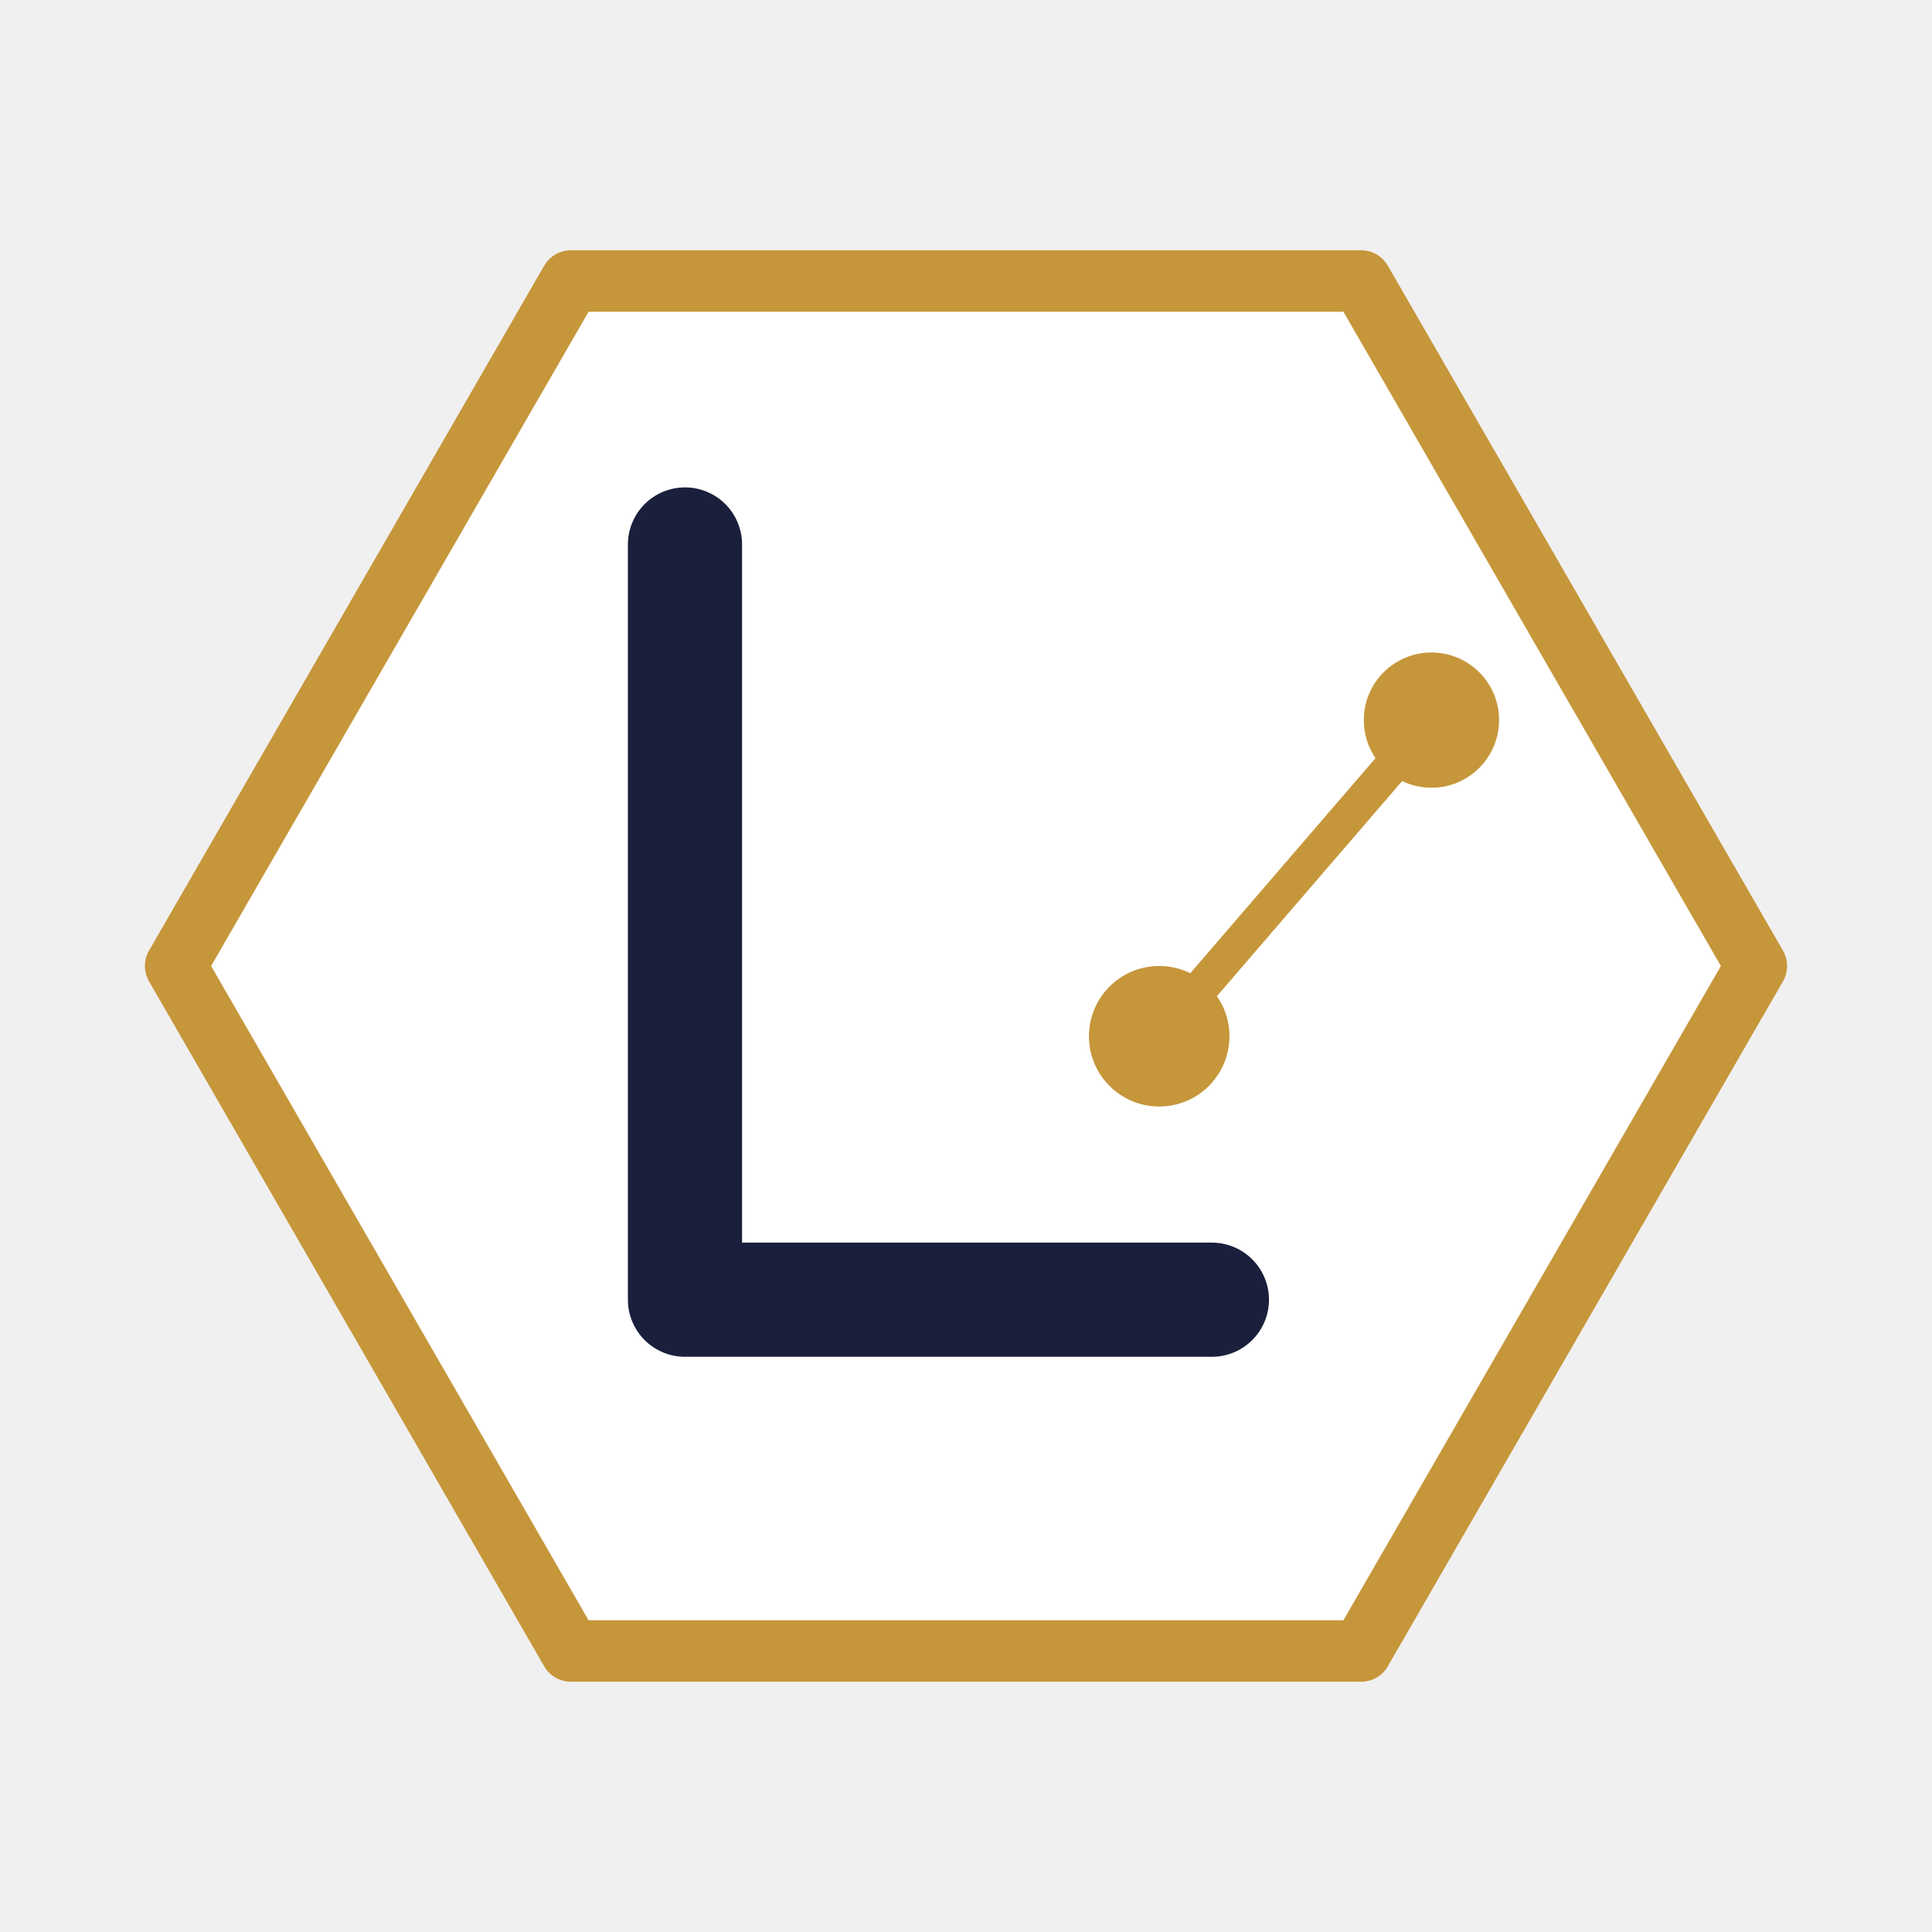
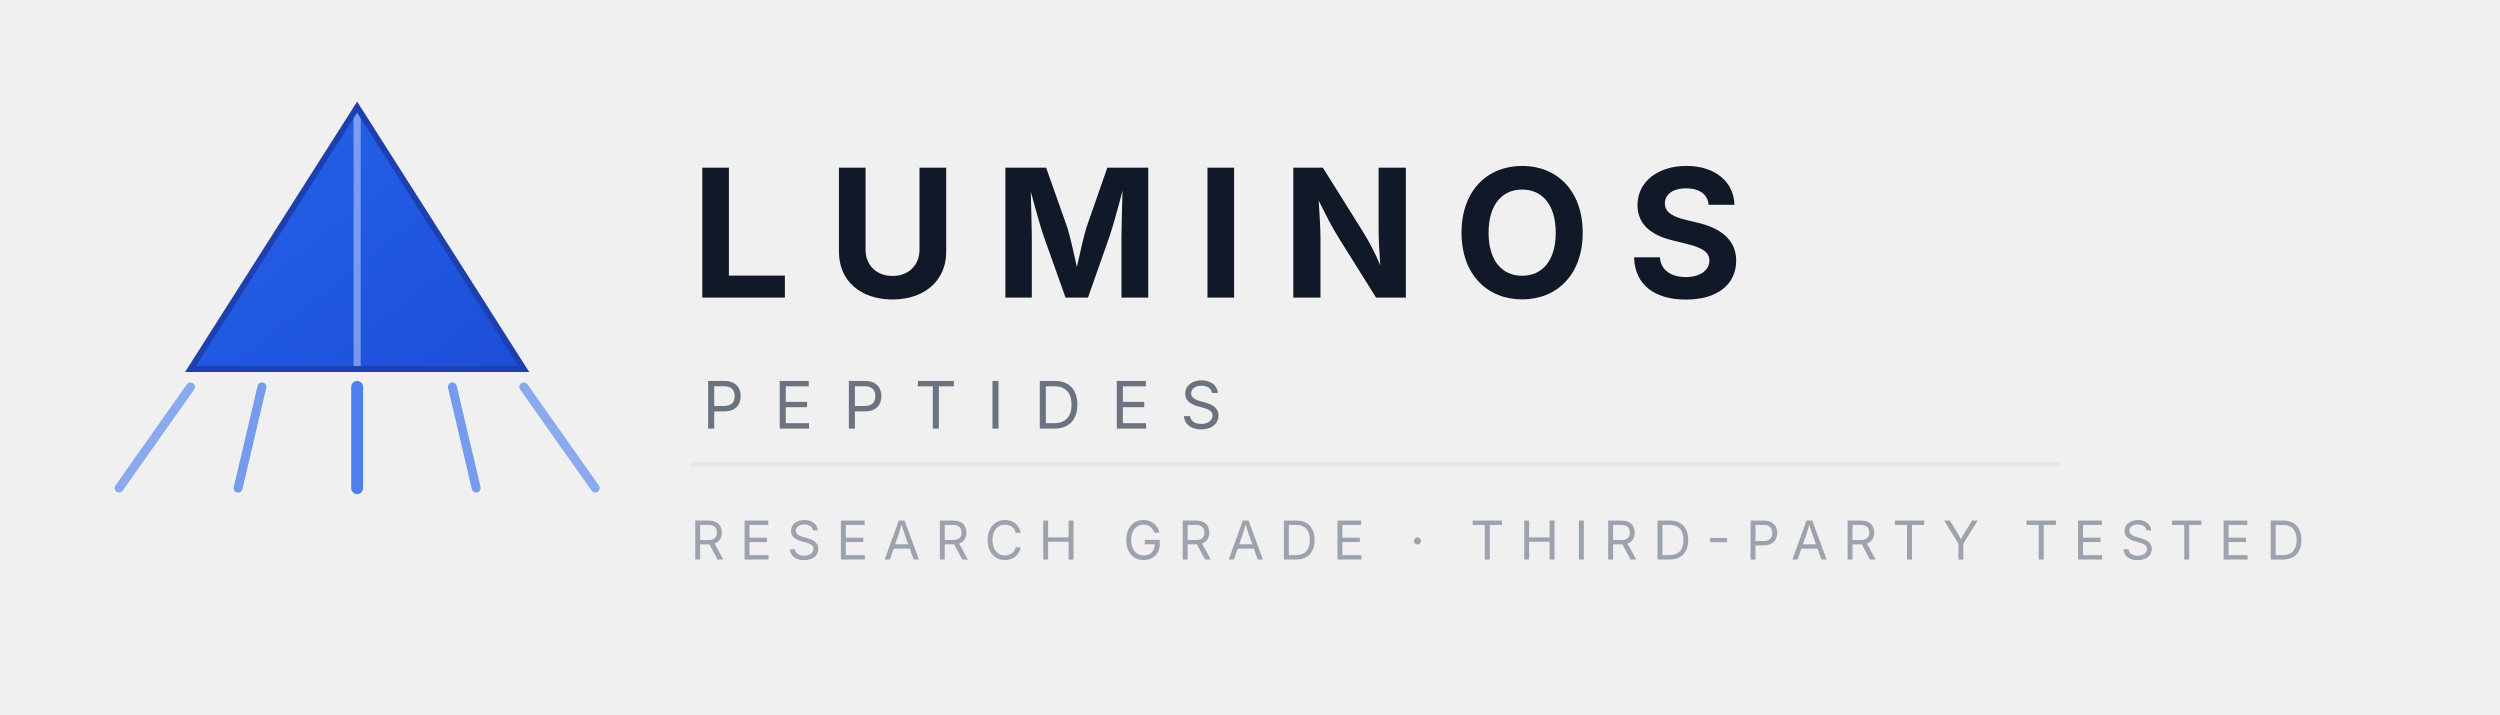
- <svg xmlns="http://www.w3.org/2000/svg" viewBox="0 0 220 220" width="220" height="220">
-   <polygon points="65,32 155,32 200,110 155,188 65,188 20,110" fill="white" stroke="#C6963A" stroke-width="7" stroke-linejoin="round" />
-   <polyline points="78,62 78,148 138,148" fill="none" stroke="#1a1f3c" stroke-width="13" stroke-linecap="round" stroke-linejoin="round" />
-   <line x1="132" y1="118" x2="163" y2="82" stroke="#C6963A" stroke-width="4" stroke-linecap="round" />
-   <circle cx="132" cy="118" r="8" fill="#C6963A" />
-   <circle cx="163" cy="82" r="7.7" fill="#C6963A" />
+ <svg xmlns="http://www.w3.org/2000/svg" viewBox="0 0 420 120" width="420" height="120">
+   <defs>
+     <linearGradient id="markGrad" x1="0%" y1="0%" x2="100%" y2="100%">
+       <stop offset="0%" style="stop-color:#2563eb;stop-opacity:1" />
+       <stop offset="100%" style="stop-color:#1d4ed8;stop-opacity:1" />
+     </linearGradient>
+     <linearGradient id="accentGrad" x1="0%" y1="0%" x2="100%" y2="100%">
+       <stop offset="0%" style="stop-color:#3b82f6;stop-opacity:0.4" />
+       <stop offset="100%" style="stop-color:#2563eb;stop-opacity:0.15" />
+     </linearGradient>
+   </defs>
+   <g transform="translate(16, 10)">
+     <polygon points="44,8 72,52 16,52" fill="url(#markGrad)" />
+     <line x1="44" y1="8" x2="44" y2="52" stroke="white" stroke-width="1.2" stroke-opacity="0.4" />
+     <polygon points="44,8 72,52 16,52" fill="none" stroke="#1e40af" stroke-width="1" />
+     <line x1="16" y1="55" x2="4" y2="72" stroke="#2563eb" stroke-width="1.5" stroke-linecap="round" opacity="0.5" />
+     <line x1="28" y1="55" x2="24" y2="72" stroke="#2563eb" stroke-width="1.5" stroke-linecap="round" opacity="0.6" />
+     <line x1="44" y1="55" x2="44" y2="72" stroke="#2563eb" stroke-width="2" stroke-linecap="round" opacity="0.8" />
+     <line x1="60" y1="55" x2="64" y2="72" stroke="#2563eb" stroke-width="1.5" stroke-linecap="round" opacity="0.6" />
+     <line x1="72" y1="55" x2="84" y2="72" stroke="#2563eb" stroke-width="1.5" stroke-linecap="round" opacity="0.5" />
+   </g>
+   <text x="116" y="50" font-family="'Inter', 'Helvetica Neue', Arial, sans-serif" font-size="30" font-weight="700" letter-spacing="6" fill="#111827">LUMINOS</text>
+   <text x="118" y="72" font-family="'Inter', 'Helvetica Neue', Arial, sans-serif" font-size="11" font-weight="400" letter-spacing="5" fill="#6b7280">PEPTIDES</text>
+   <line x1="116" y1="78" x2="346" y2="78" stroke="#e5e7eb" stroke-width="0.8" />
+   <text x="116" y="94" font-family="'Inter', 'Helvetica Neue', Arial, sans-serif" font-size="9" font-weight="400" letter-spacing="2.5" fill="#9ca3af">RESEARCH GRADE · THIRD-PARTY TESTED</text>
</svg>
